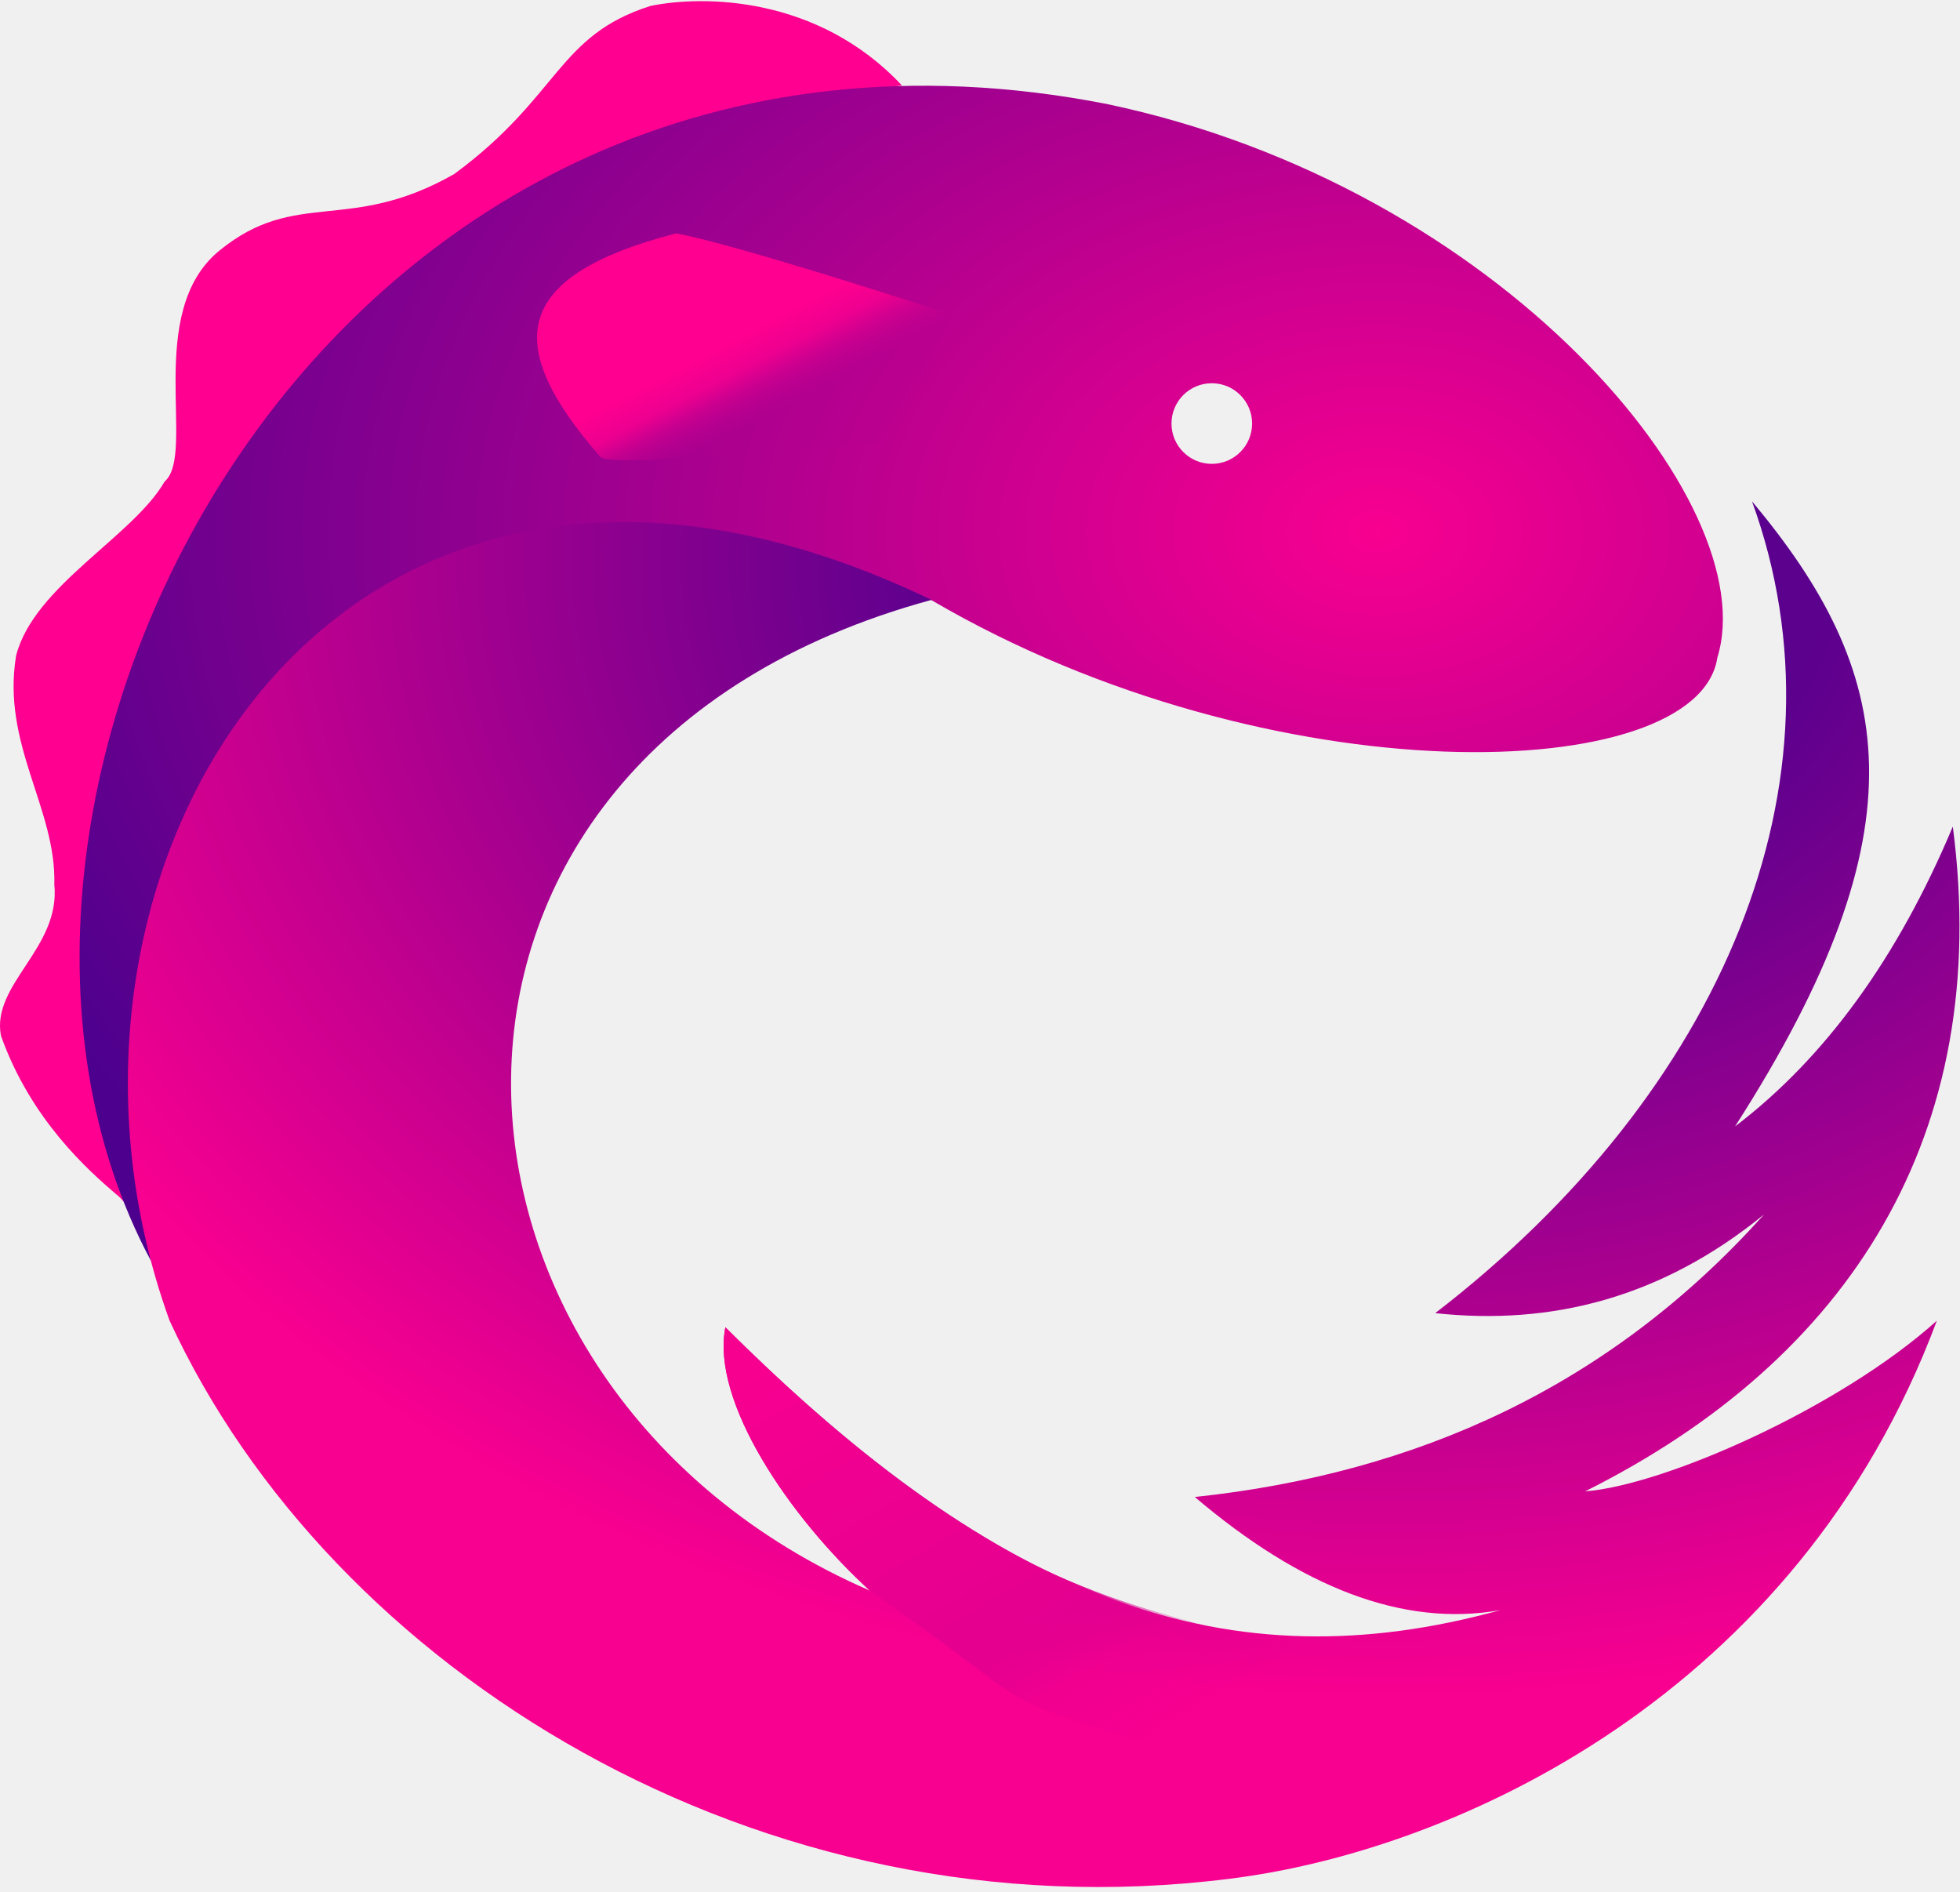
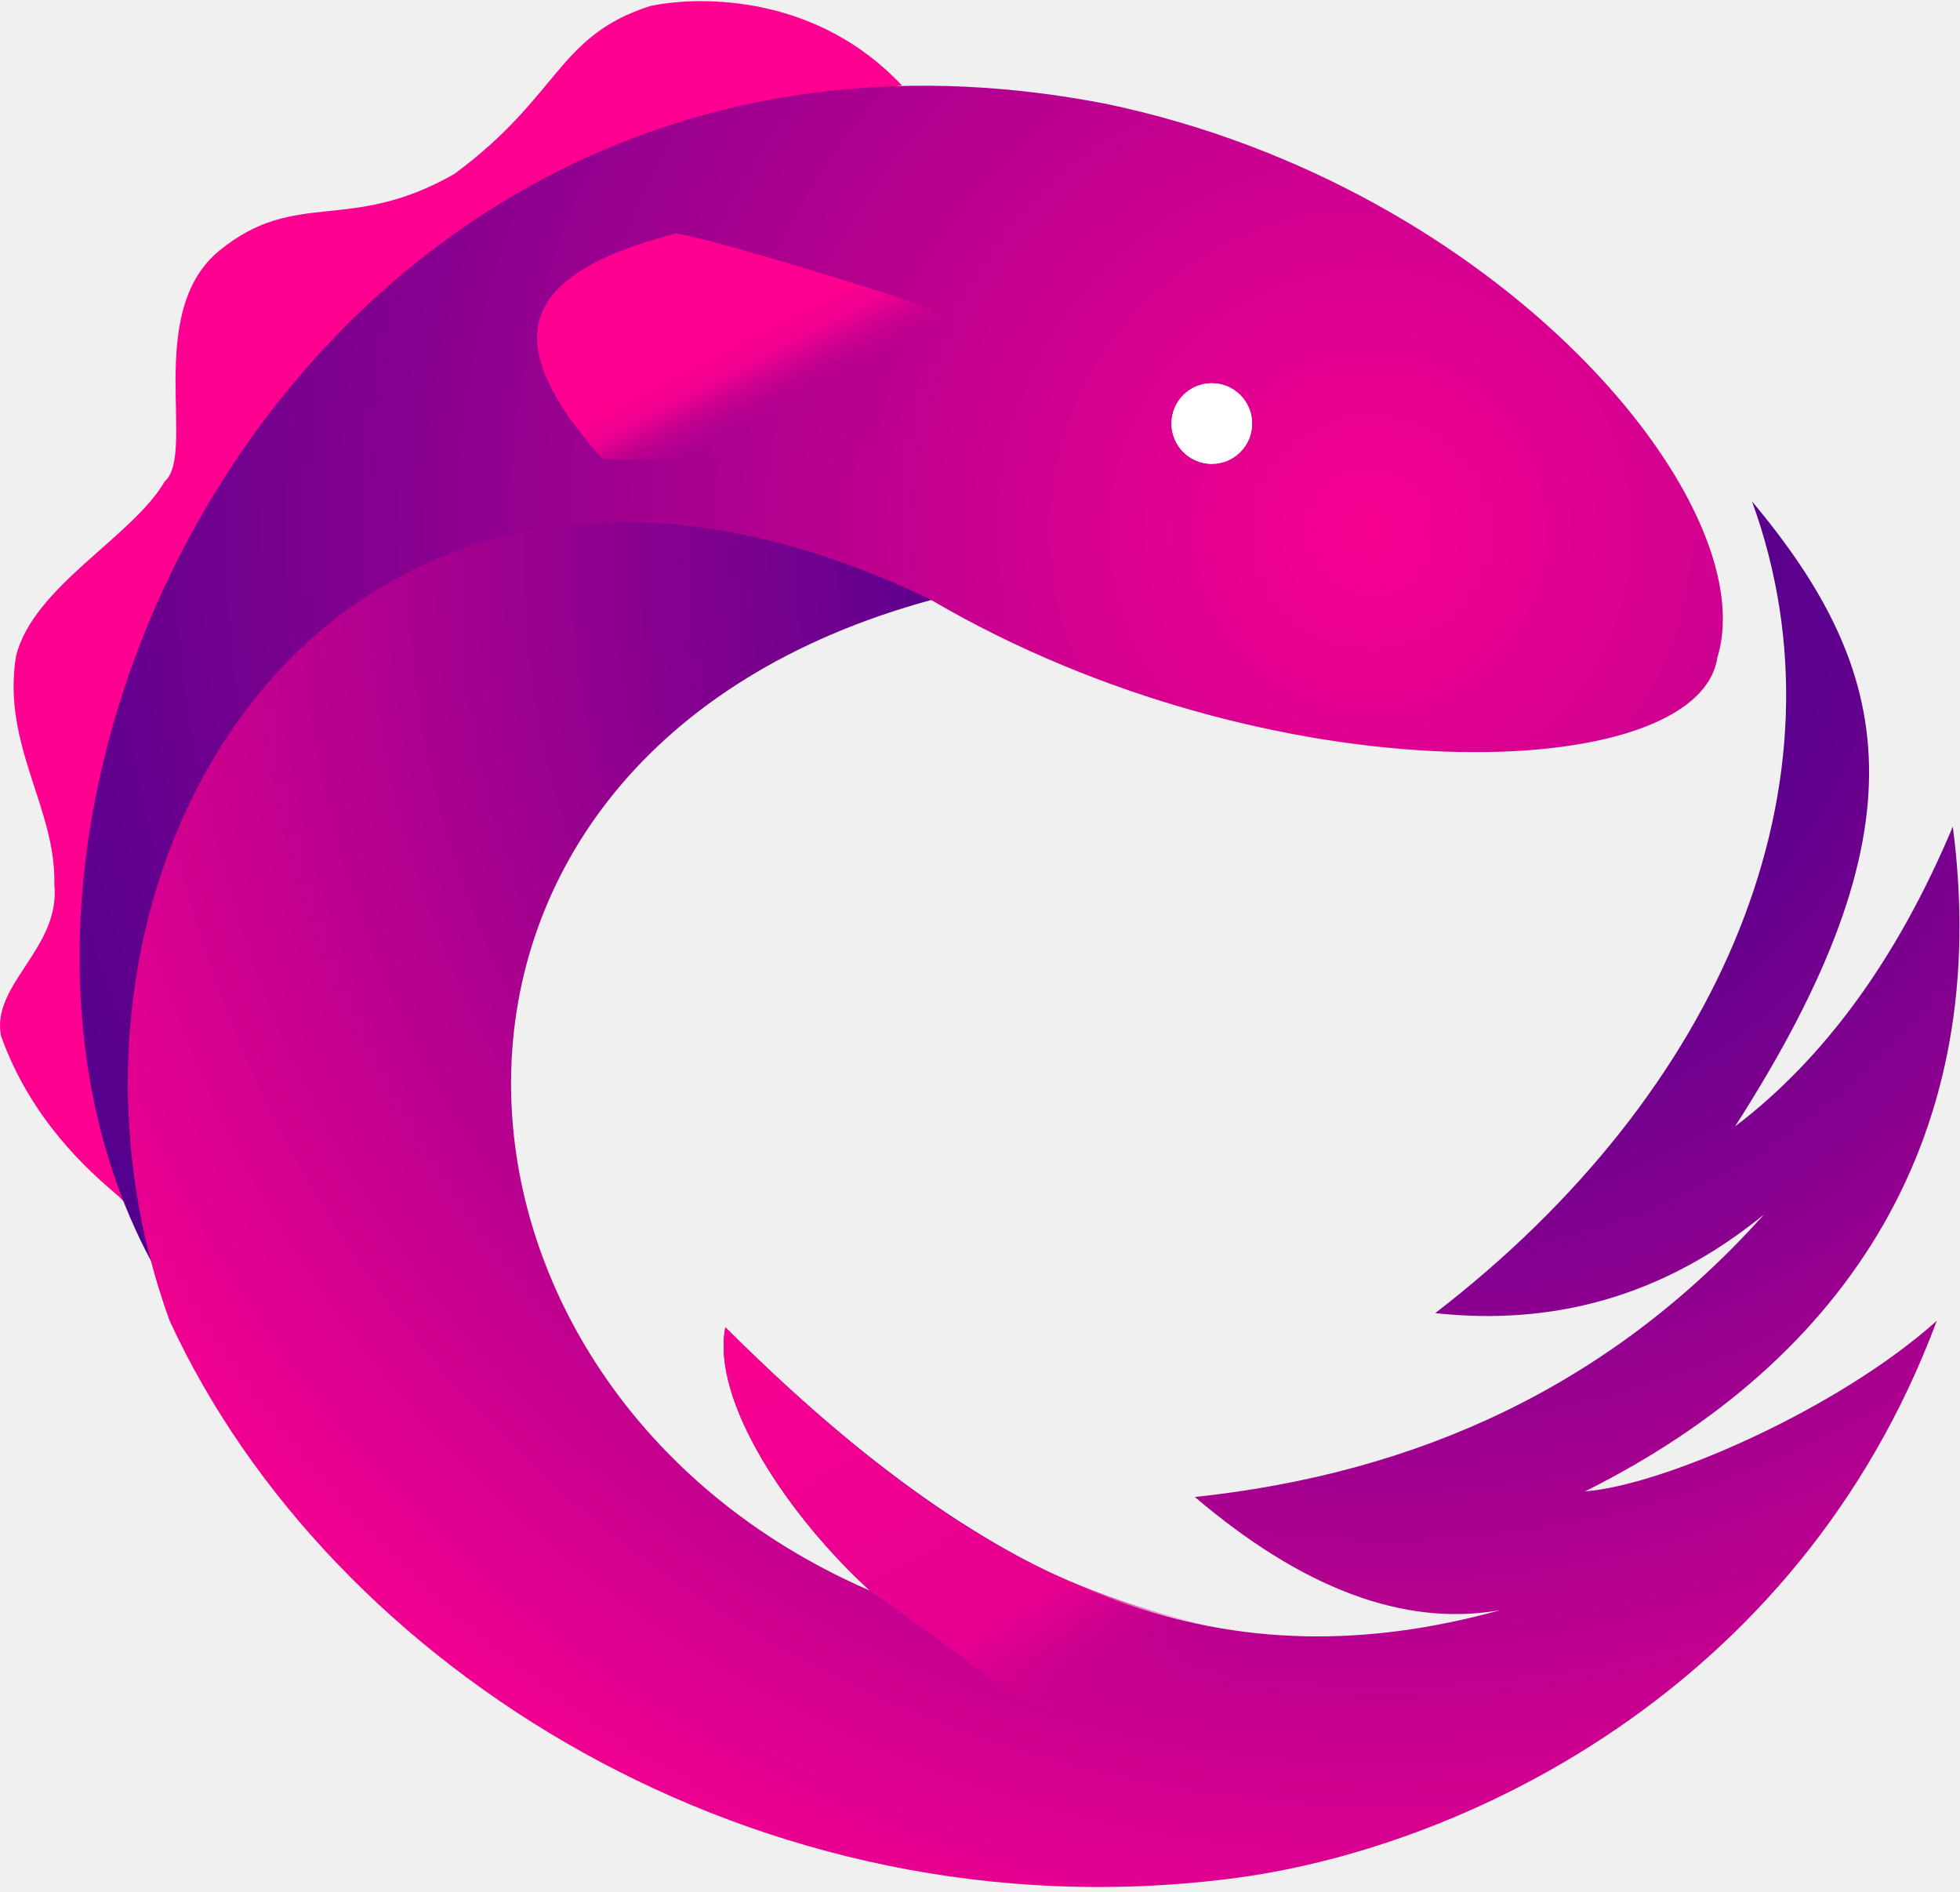
- <svg xmlns="http://www.w3.org/2000/svg" width="256px" height="247px" viewBox="0 0 256 247" version="1.1" preserveAspectRatio="xMidYMid">
+ <svg xmlns="http://www.w3.org/2000/svg" width="256px" height="247px" viewBox="0 0 256 247" version="1.1">
  <defs>
-     <radialGradient cx="78.764%" cy="37.848%" fx="78.764%" fy="37.848%" r="89.873%" id="radialGradient-1">
+     <radialGradient cx="78.764%" cy="37.848%" fx="78.764%" fy="37.848%" r="125.635%" gradientTransform="translate(0.787636,0.378476),scale(0.715346,1),translate(-0.787636,-0.378476)" id="radialGradient-1">
      <stop stop-color="#F80090" offset="0%" />
      <stop stop-color="#4D008E" offset="100%" />
    </radialGradient>
-     <radialGradient cx="68.739%" cy="4.398%" fx="68.739%" fy="4.398%" r="81.728%" id="radialGradient-2">
+     <radialGradient cx="68.739%" cy="4.398%" fx="68.739%" fy="4.398%" r="108.041%" gradientTransform="translate(0.687389,0.043983),scale(0.75646,1),translate(-0.687389,-0.043983)" id="radialGradient-2">
      <stop stop-color="#57008E" offset="0%" />
      <stop stop-color="#5C008E" offset="29.175%" />
      <stop stop-color="#F80090" offset="100%" />
    </radialGradient>
-     <linearGradient x1="18.239%" y1="0%" x2="81.159%" y2="84.337%" id="linearGradient-3">
+     <linearGradient x1="18.239%" y1="5.55111512e-15%" x2="81.159%" y2="84.337%" id="linearGradient-3">
      <stop stop-color="#F70090" offset="0%" />
      <stop stop-color="#E50090" offset="66.971%" />
      <stop stop-color="#D6008F" stop-opacity="0.2" offset="82.715%" />
      <stop stop-color="#C10090" stop-opacity="0" offset="100%" />
    </linearGradient>
    <linearGradient x1="64.906%" y1="71.559%" x2="44.29%" y2="50%" id="linearGradient-4">
      <stop stop-color="#B2008F" stop-opacity="0.151" offset="0%" />
      <stop stop-color="#F70090" stop-opacity="0.4" offset="40.035%" />
      <stop stop-color="#F60090" stop-opacity="0.892" offset="64.9%" />
      <stop stop-color="#FF0090" offset="100%" />
    </linearGradient>
  </defs>
-   <g>
-     <path d="M16.685,157.125 C3.567,87.38 38.236,20.115 117.809,11.166 C106.836,-0.559 91.845,-0.647 84.948,0.779 C72.77,4.66 73.153,12.541 59.339,22.72 C45.606,30.563 38.709,24.557 28.706,32.688 C18.723,40.758 25.689,59.285 21.502,62.887 C17.346,70.091 4.455,76.508 2.108,85.606 C0.169,97.242 7.372,105.554 7.095,115.528 C7.927,123.839 -1.179,128.539 0.129,135.276 C4.048,146.281 11.601,152.905 15.162,155.958 C15.978,156.534 16.84,157.951 16.685,157.125 L16.685,157.125 Z" fill="#FF0090" />
-     <path d="M158.275,60.579 C155.368,60.579 153.011,58.221 153.011,55.314 C153.011,52.407 155.368,50.05 158.275,50.05 C161.182,50.05 163.54,52.407 163.54,55.314 C163.54,58.221 161.182,60.579 158.275,60.579 L158.275,60.579 Z M19.757,164.733 C7.15,104.117 46.16,53.468 121.704,78.403 C166.031,104.335 221.793,102.646 224.307,85.883 C230.514,65.788 196.048,24.377 144.515,13.572 C42.281,-6.377 -12.834,104.117 19.757,164.733 L19.757,164.733 Z" fill="url(#radialGradient-1)" />
-     <path d="M187.459,171.493 C202.639,173.138 217.049,169.495 230.402,158.61 C210.228,181.113 185.003,192.427 156.059,195.505 C169.879,207.254 183.206,212.546 195.955,210.281 C160.529,220.057 130.848,209.297 94.742,173.341 C92.852,183.02 103.075,198.101 113.612,207.727 C52.474,181.222 47.114,98.654 121.665,78.344 C44.384,41.215 0.686,113.358 22.156,172.486 C43.162,218.027 99.14,253.085 160.492,245.375 C190.293,241.725 234.794,221.179 252.974,172.486 C240.161,183.984 217.258,193.998 207.038,194.766 C241.629,177.479 260.302,148.104 255.06,107.955 C247.895,125.014 238.441,138.115 226.616,147.112 C251.736,107.955 247.425,87.716 228.833,65.473 C242.131,102.045 224.928,142.634 187.459,171.493 L187.459,171.493 Z" fill="url(#radialGradient-2)" />
-     <path d="M169.707,213.626 C167.082,213.135 175.657,217.099 159.079,212.71 C142.502,208.322 125.623,204.093 94.742,173.341 C92.852,183.02 103.075,198.101 113.612,207.727 C142.056,227.565 122.712,218.287 166.052,233.269 C169.53,226.347 169.707,220.195 169.707,213.626 L169.707,213.626 Z" fill="url(#linearGradient-3)" />
-     <path d="M114.601,57.851 C114.601,57.851 118.369,52.289 119.836,49.781 C121.634,46.707 124.394,41.105 124.394,41.105 C124.394,41.105 95.39,31.642 88.272,30.487 C66.145,36.231 66.065,45.501 78.435,59.69 C79.811,61.269 114.601,57.851 114.601,57.851 L114.601,57.851 Z" fill="url(#linearGradient-4)" />
+   <g id="Page-1" stroke="none" stroke-width="1" fill="none" fill-rule="evenodd">
+     <g id="reactivex" fill-rule="nonzero">
+       <path d="M16.685,157.125 C3.567,87.38 38.236,20.115 117.809,11.166 C106.836,-0.559 91.845,-0.647 84.948,0.779 C72.77,4.66 73.153,12.541 59.339,22.72 C45.606,30.563 38.709,24.557 28.706,32.688 C18.723,40.758 25.689,59.285 21.502,62.887 C17.346,70.091 4.455,76.508 2.108,85.606 C0.169,97.242 7.372,105.554 7.095,115.528 C7.927,123.839 -1.179,128.539 0.129,135.276 C4.048,146.281 11.601,152.905 15.162,155.958 C15.978,156.534 16.84,157.951 16.685,157.125 L16.685,157.125 Z" id="Path" fill="#FF0090" />
+       <path d="M158.275,60.579 C155.368,60.579 153.011,58.221 153.011,55.314 C153.011,52.407 155.368,50.05 158.275,50.05 C161.182,50.05 163.54,52.407 163.54,55.314 C163.54,58.221 161.182,60.579 158.275,60.579 L158.275,60.579 Z M19.757,164.733 C7.15,104.117 46.16,53.468 121.704,78.403 C166.031,104.335 221.793,102.646 224.307,85.883 C230.514,65.788 196.048,24.377 144.515,13.572 C42.281,-6.377 -12.834,104.117 19.757,164.733 L19.757,164.733 Z" id="Shape" fill="url(#radialGradient-1)" />
+       <path d="M187.459,171.493 C202.639,173.138 217.049,169.495 230.402,158.61 C210.228,181.113 185.003,192.427 156.059,195.505 C169.879,207.254 183.206,212.546 195.955,210.281 C160.529,220.057 130.848,209.297 94.742,173.341 C92.852,183.02 103.075,198.101 113.612,207.727 C52.474,181.222 47.114,98.654 121.665,78.344 C44.384,41.215 0.686,113.358 22.156,172.486 C43.162,218.027 99.14,253.085 160.492,245.375 C190.293,241.725 234.794,221.179 252.974,172.486 C240.161,183.984 217.258,193.998 207.038,194.766 C241.629,177.479 260.302,148.104 255.06,107.955 C247.895,125.014 238.441,138.115 226.616,147.112 C251.736,107.955 247.425,87.716 228.833,65.473 C242.131,102.045 224.928,142.634 187.459,171.493 L187.459,171.493 Z" id="Path" fill="url(#radialGradient-2)" />
+       <path d="M169.707,213.626 C167.082,213.135 175.657,217.099 159.079,212.71 C142.502,208.322 125.623,204.093 94.742,173.341 C92.852,183.02 103.075,198.101 113.612,207.727 C142.056,227.565 122.712,218.287 166.052,233.269 C169.53,226.347 169.707,220.195 169.707,213.626 L169.707,213.626 Z" id="Path" fill="url(#linearGradient-3)" />
+       <path d="M114.601,57.851 C114.601,57.851 118.369,52.289 119.836,49.781 C121.634,46.707 124.394,41.105 124.394,41.105 C124.394,41.105 95.39,31.642 88.272,30.487 C66.145,36.231 66.065,45.501 78.435,59.69 C79.811,61.269 114.601,57.851 114.601,57.851 L114.601,57.851 Z" id="Path" fill="url(#linearGradient-4)" />
+       <path d="M158.275,60.579 C155.368,60.579 153.011,58.221 153.011,55.314 C153.011,52.407 155.368,50.05 158.275,50.05 C161.182,50.05 163.54,52.407 163.54,55.314 C163.54,58.221 161.182,60.579 158.275,60.579 L158.275,60.579 Z" id="Path-Copy" fill="#FFFFFF" />
+     </g>
  </g>
</svg>
